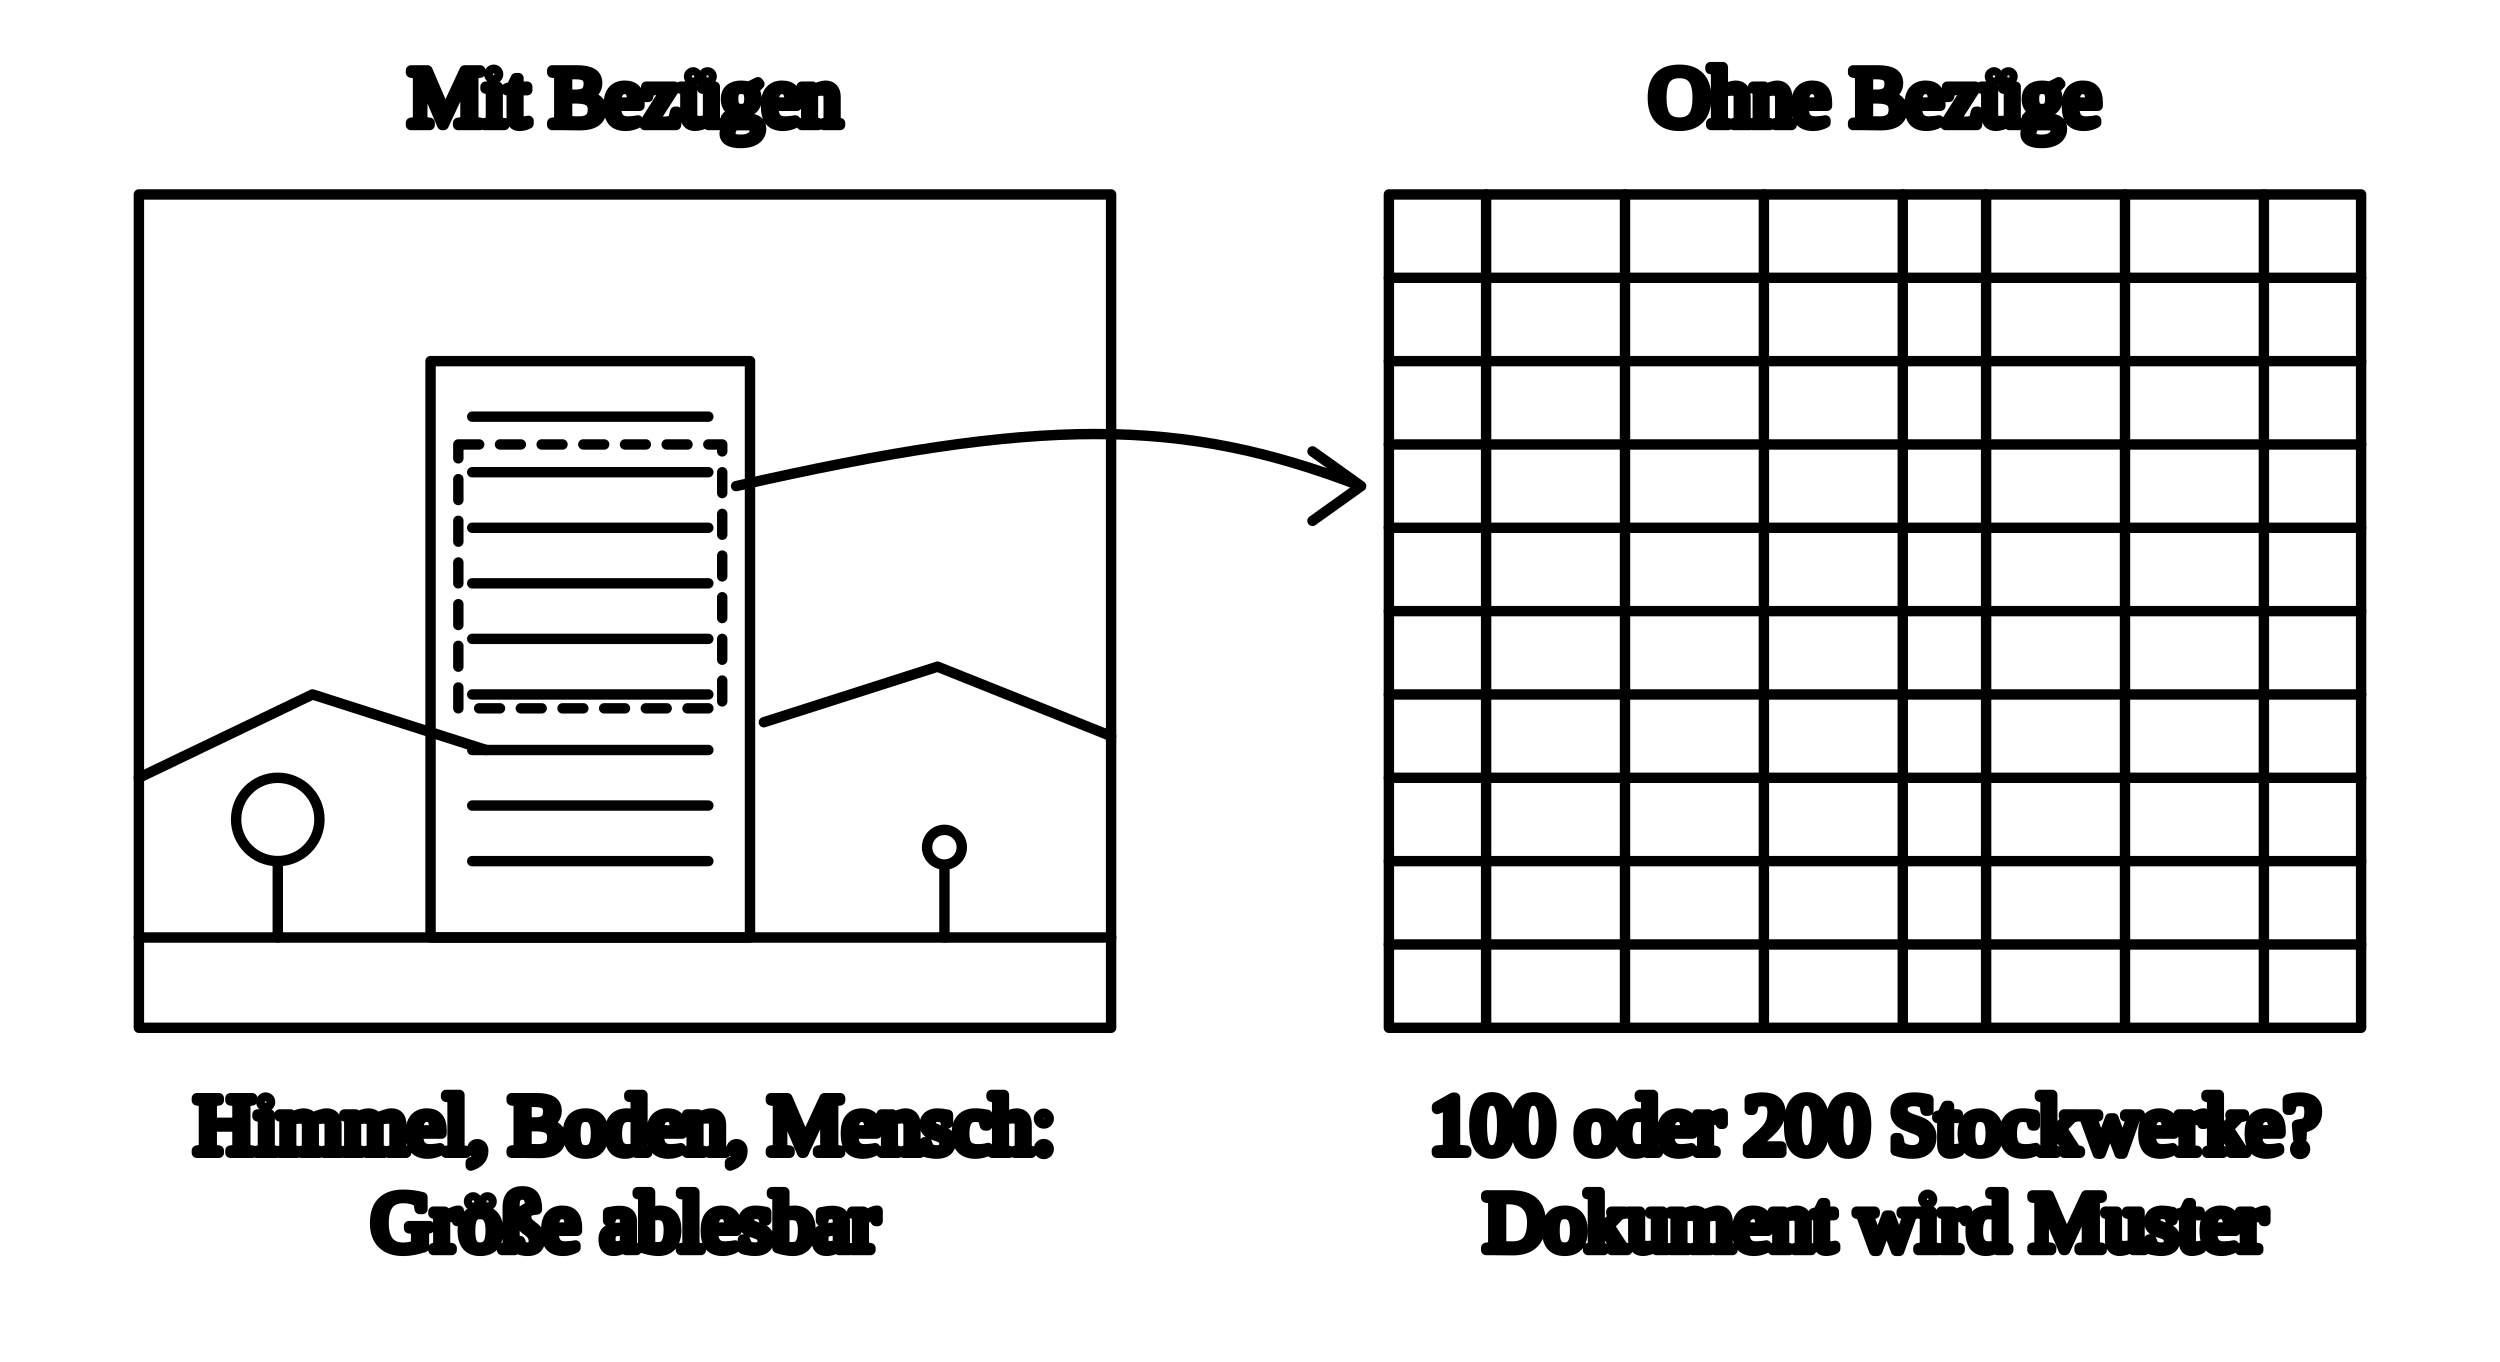
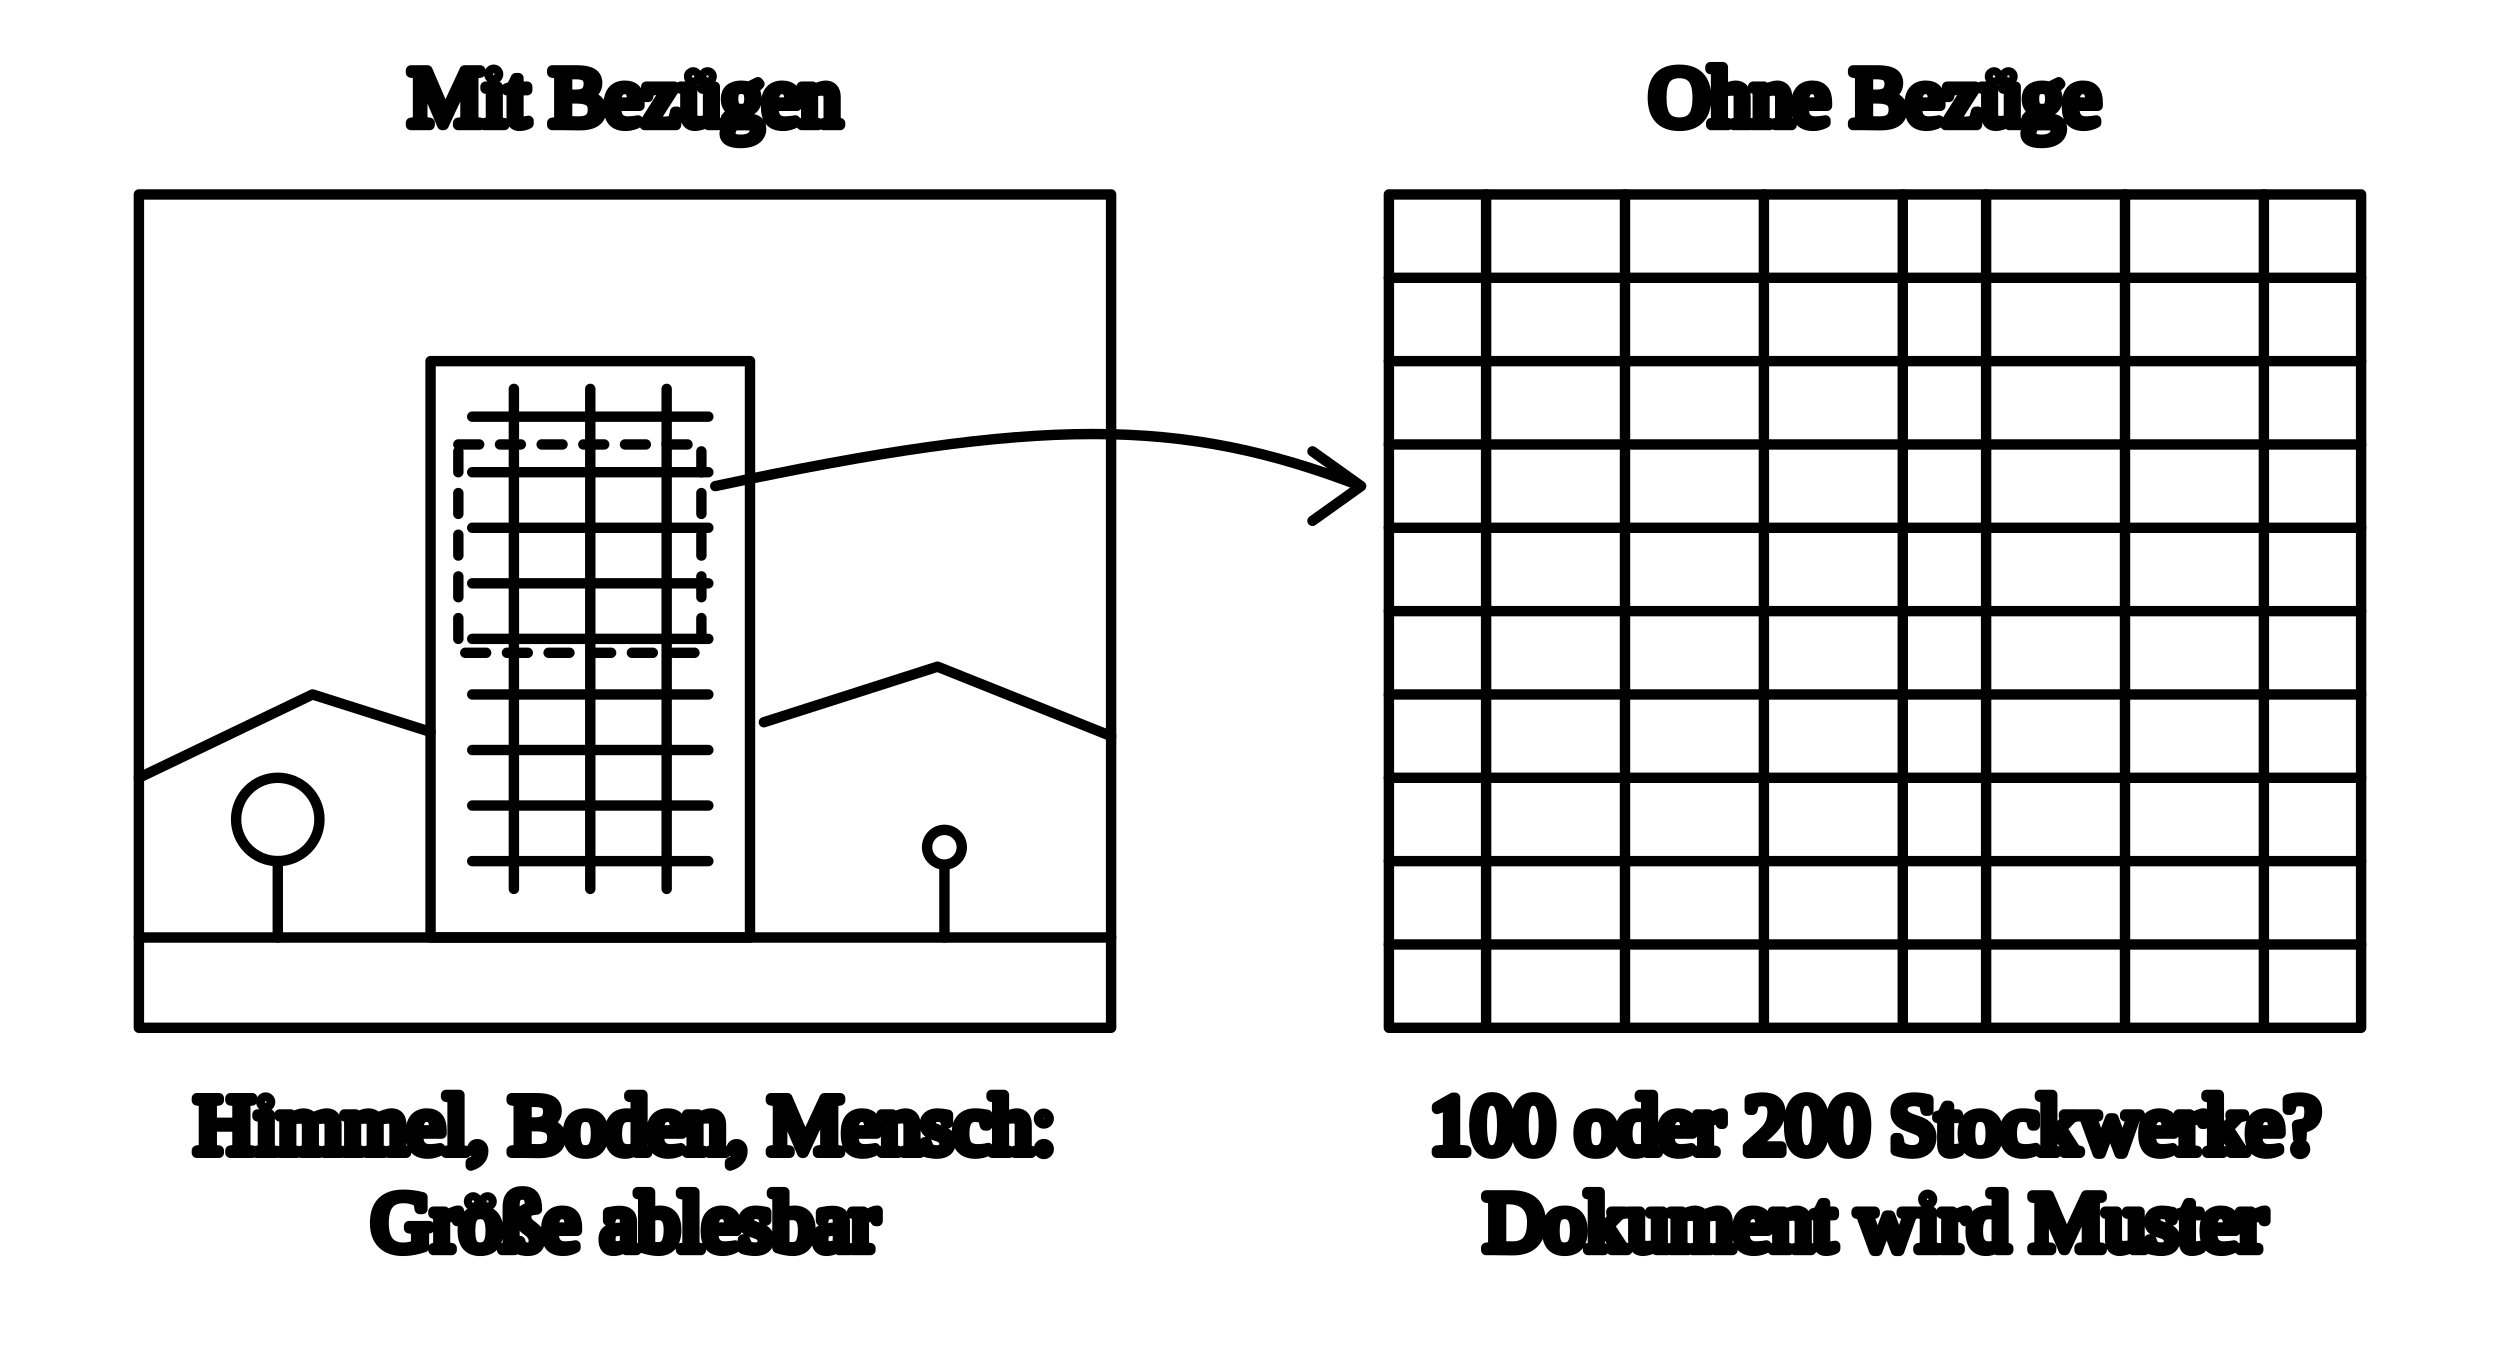
<svg xmlns="http://www.w3.org/2000/svg" viewBox="0 0 360 196" fill="none" stroke="currentColor" stroke-width="1.5" stroke-linecap="round" stroke-linejoin="round">
  <text x="90" y="18" text-anchor="middle" class="h">Mit Bezügen</text>
  <text x="270" y="18" text-anchor="middle" class="h">Ohne Bezüge</text>
  <rect x="20" y="28" width="140" height="120" />
-   <path d="M20 112 L45 100 L70 108" class="m" />
+   <path d="M20 112 L45 100 L62 105.4" class="m" />
  <path d="M110 104 L135 96 L160 106" class="m" />
  <line x1="20" y1="135" x2="160" y2="135" class="m" />
  <rect x="62" y="52" width="46" height="83" />
  <path d="M68 60 H102 M68 68 H102 M68 76 H102 M68 84 H102 M68 92 H102 M68 100 H102 M68 108 H102 M68 116 H102 M68 124 H102" class="m" />
+   <path d="M74 56 V128 M85 56 V128 M96 56 V128" class="m" />
  <line x1="136" y1="135" x2="136" y2="125" />
  <circle cx="136" cy="122" r="2.5" />
  <line x1="40" y1="135" x2="40" y2="124" />
  <circle cx="40" cy="118" r="6" />
-   <rect x="66" y="64" width="38" height="38" class="a" stroke-dasharray="3 3" />
-   <path d="M106 70 C150 60 170 60 196 70 M189 65 L196 70 L189 75" class="a" />
+   <rect x="66" y="64" width="35" height="30" class="a" stroke-dasharray="3 3" />
+   <path d="M103 70 C150 60 170 60 196 70 M189 65 L196 70 L189 75" class="a" />
  <rect x="200" y="28" width="140" height="120" />
  <path d="M200 40 H340 M200 52 H340 M200 64 H340 M200 76 H340 M200 88 H340 M200 100 H340 M200 112 H340 M200 124 H340 M200 136 H340" class="m" />
  <path d="M214 28 V148 M234 28 V148 M254 28 V148 M274 28 V148 M286 28 V148 M306 28 V148 M326 28 V148" />
  <text x="90" y="166" text-anchor="middle" class="m">Himmel, Boden, Mensch:</text>
  <text x="90" y="180" text-anchor="middle" class="m">Größe ablesbar</text>
  <text x="270" y="166" text-anchor="middle" class="a">100 oder 200 Stockwerke?</text>
  <text x="270" y="180" text-anchor="middle" class="m">Dokument wird Muster</text>
</svg>
